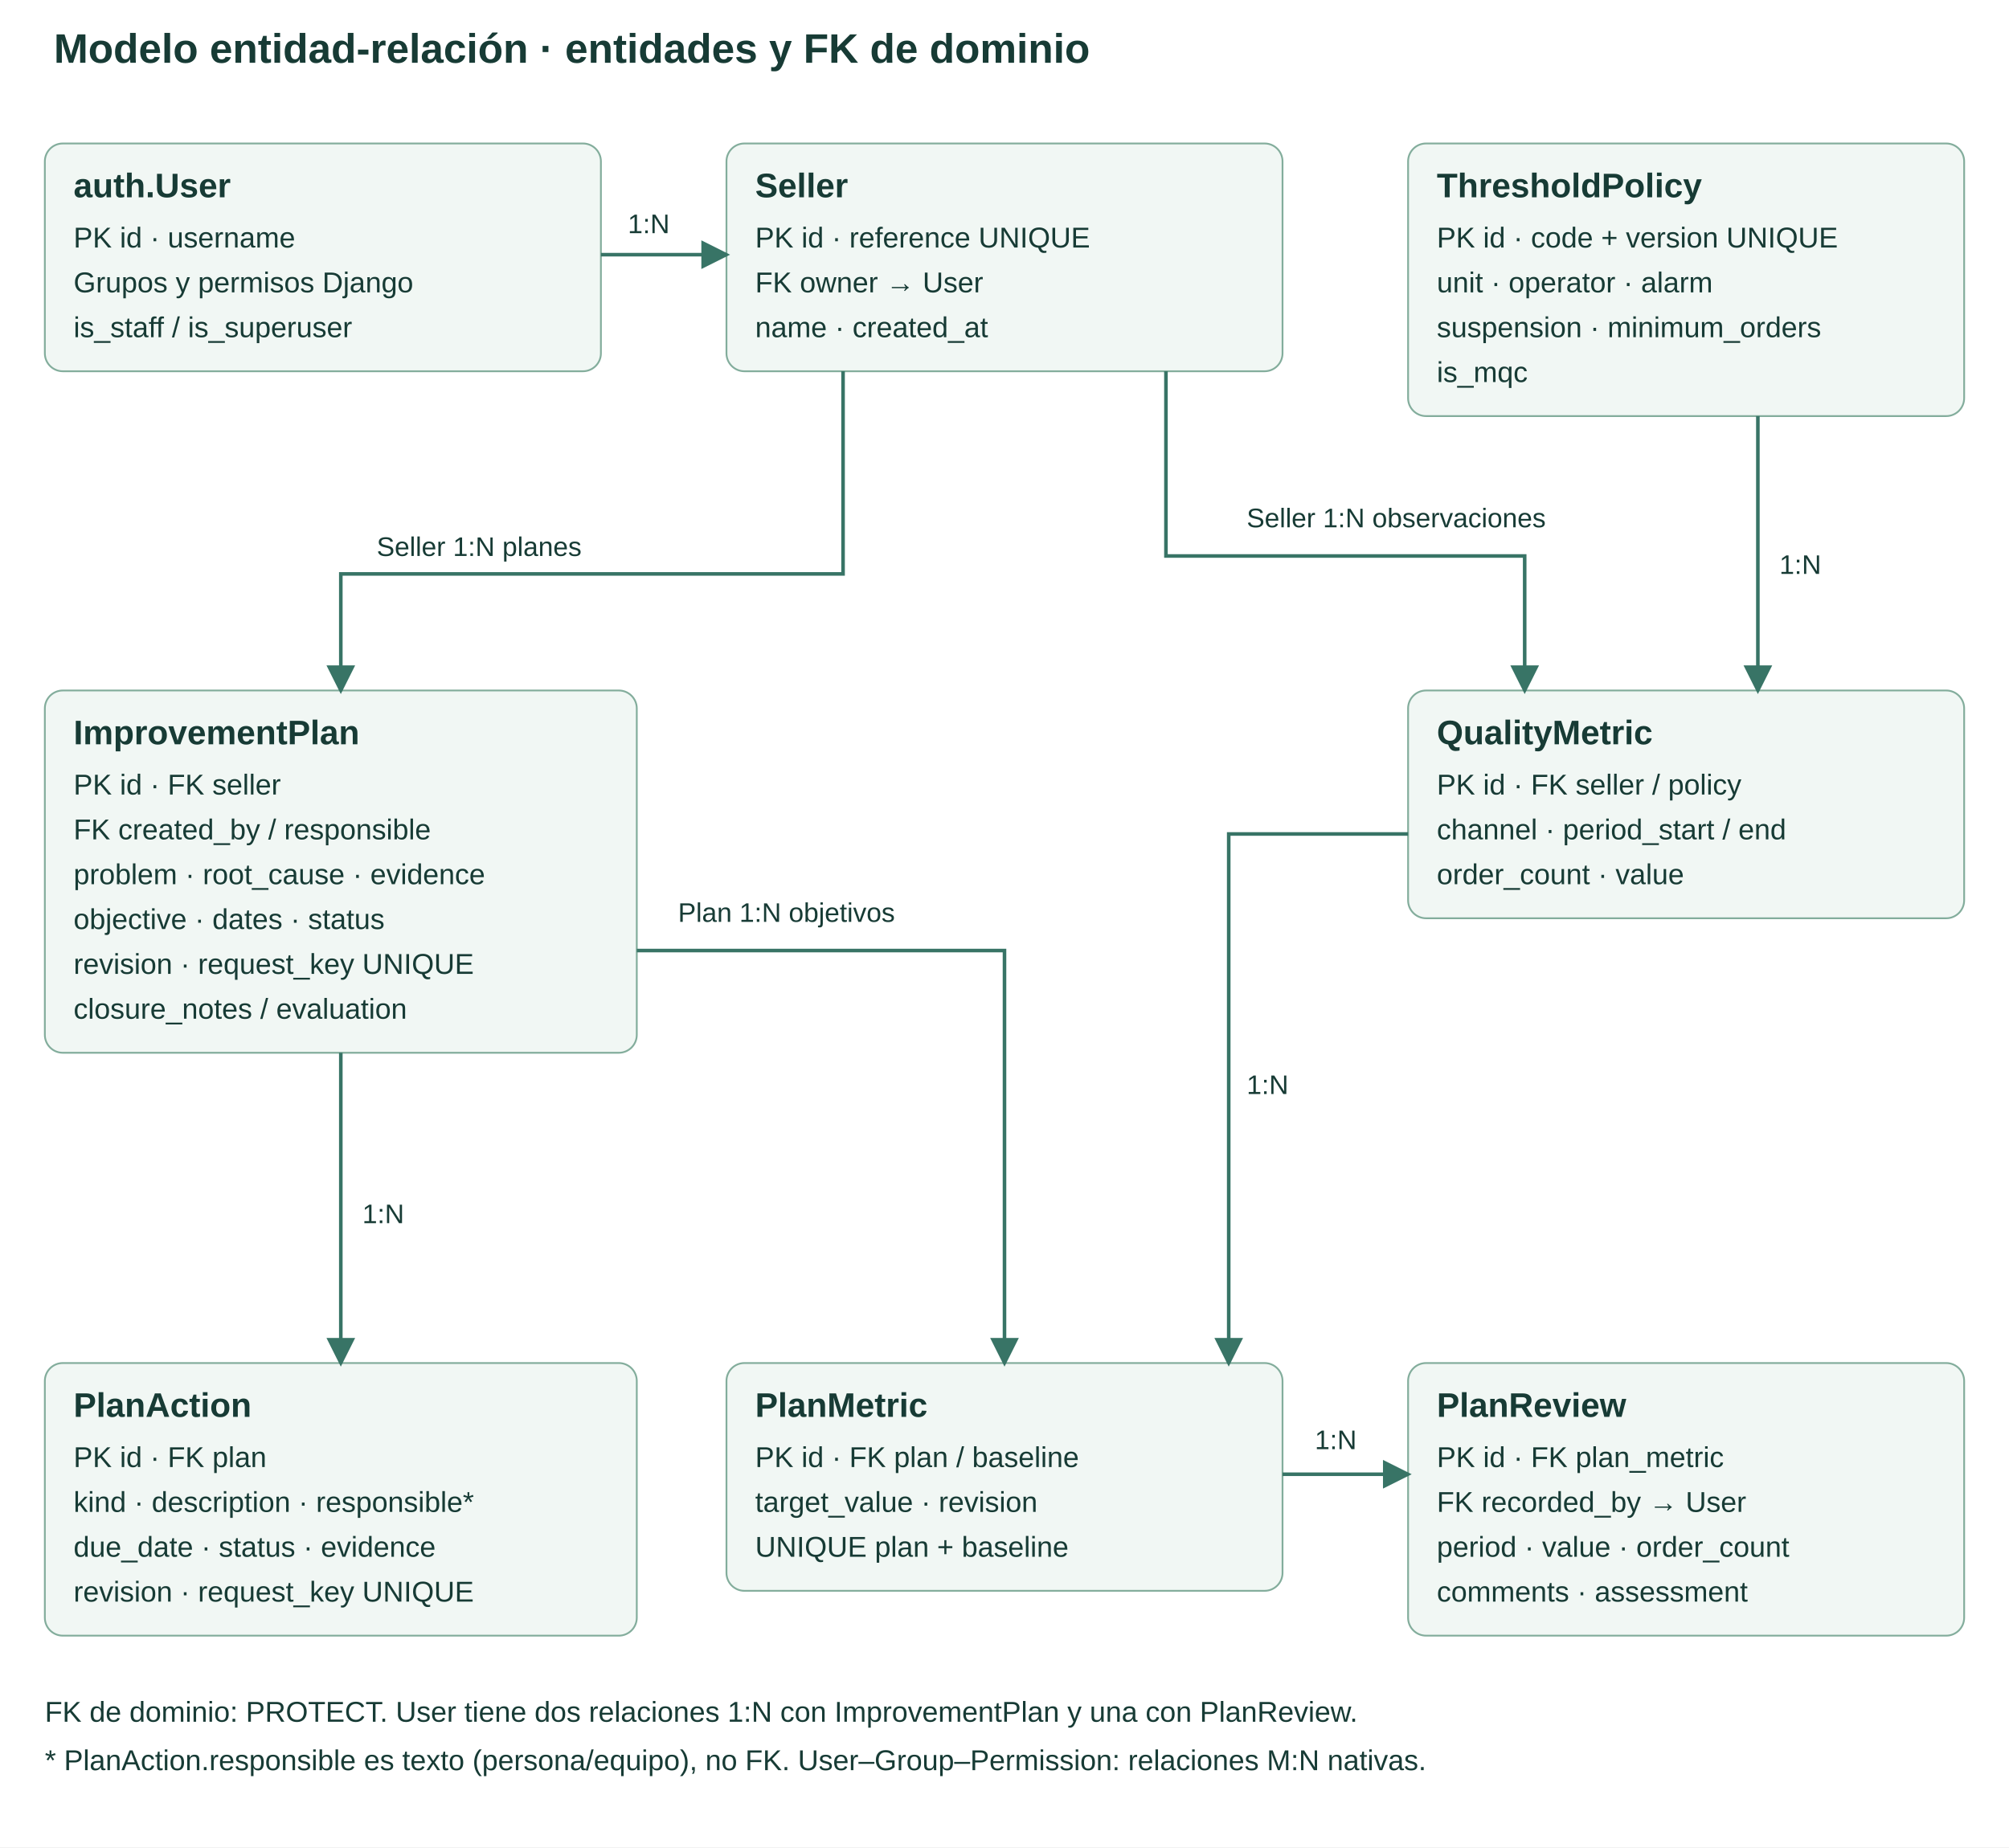
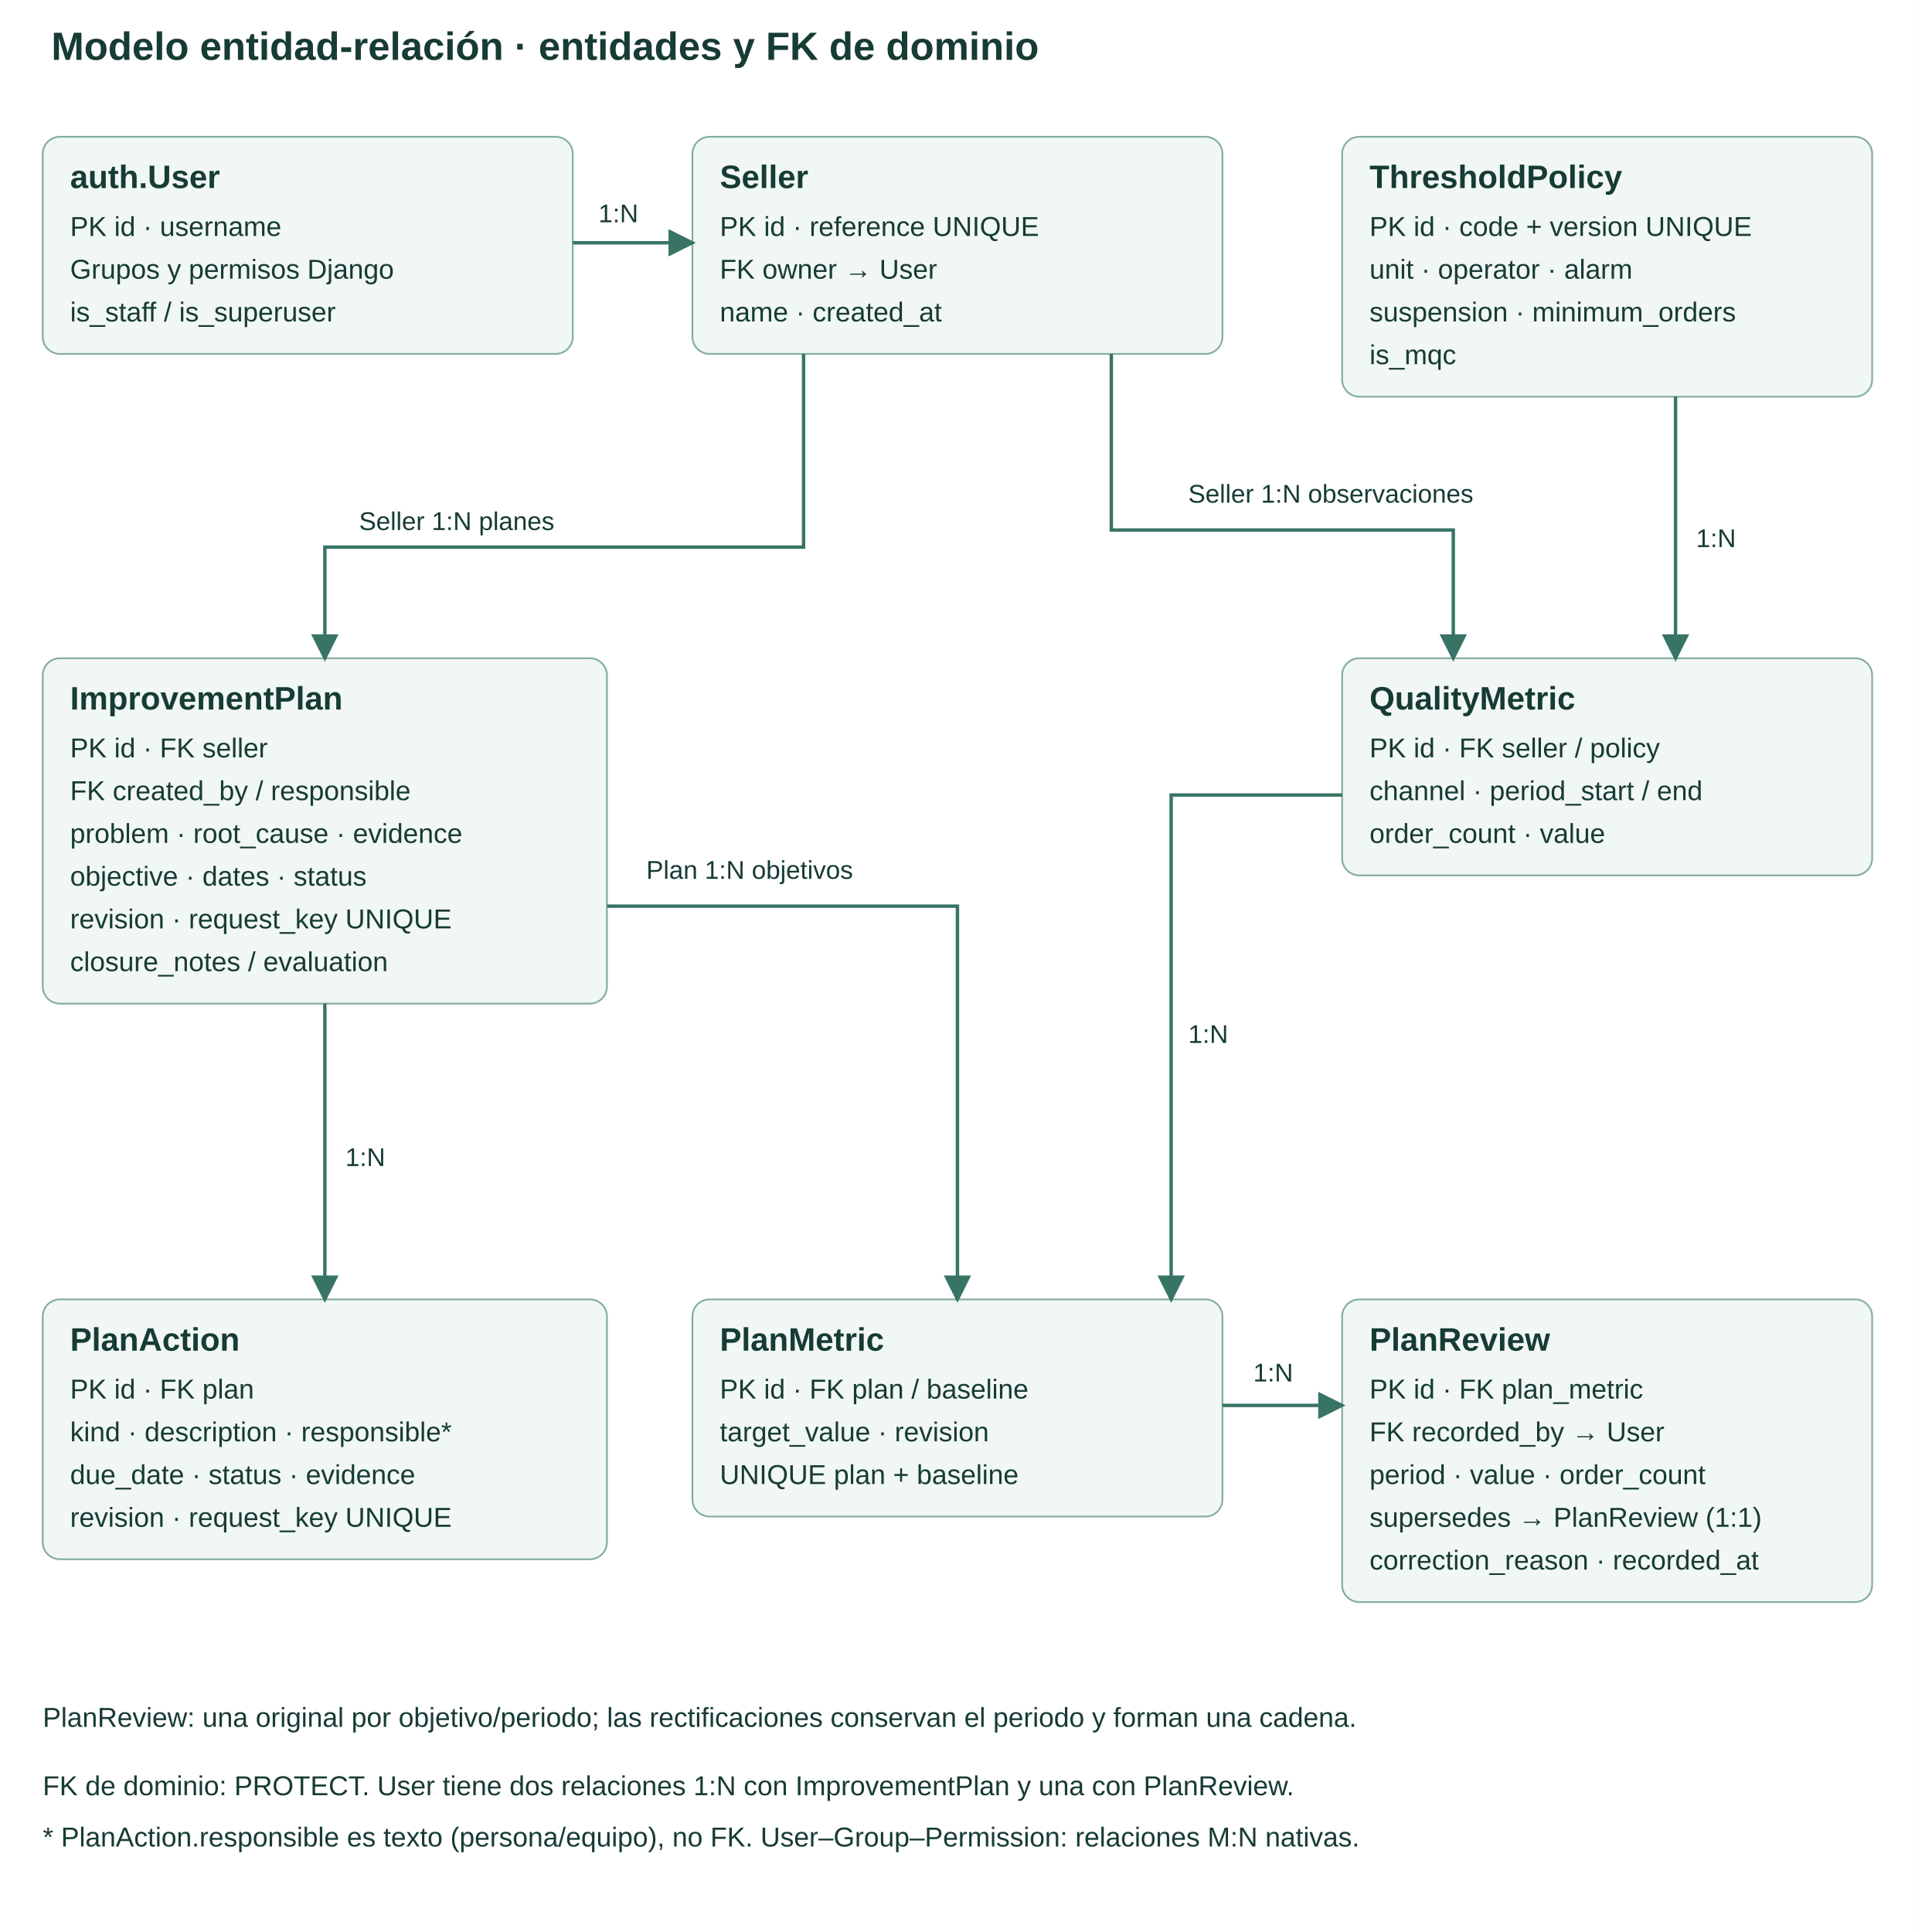
- <svg xmlns="http://www.w3.org/2000/svg" width="1120" height="1030" viewBox="0 0 1120 1030" role="img">
+ <svg xmlns="http://www.w3.org/2000/svg" width="1120" height="1130" viewBox="0 0 1120 1130" role="img">
  <defs>
    <marker id="arrow" markerWidth="8" markerHeight="8" refX="7" refY="4" orient="auto">
      <path d="M0,0 L8,4 L0,8" fill="#387466" />
    </marker>
  </defs>
-   <rect width="1120" height="1030" fill="white" />
+   <rect width="1120" height="1130" fill="white" />
  <text x="30" y="35" font-family="Arial,sans-serif" font-size="23" font-weight="700" fill="#173b35">Modelo entidad-relación · entidades y FK de dominio</text>
  <rect x="25" y="80" width="310" height="127" rx="10" fill="#f1f7f4" stroke="#83ad9c" />
  <text x="41" y="110" font-family="Arial,sans-serif" font-size="19" font-weight="700" fill="#173b35">auth.User</text>
  <text x="41" y="138" font-family="Arial,sans-serif" font-size="16" font-weight="400" fill="#173b35">PK id · username</text>
  <text x="41" y="163" font-family="Arial,sans-serif" font-size="16" font-weight="400" fill="#173b35">Grupos y permisos Django</text>
  <text x="41" y="188" font-family="Arial,sans-serif" font-size="16" font-weight="400" fill="#173b35">is_staff / is_superuser</text>
  <rect x="405" y="80" width="310" height="127" rx="10" fill="#f1f7f4" stroke="#83ad9c" />
  <text x="421" y="110" font-family="Arial,sans-serif" font-size="19" font-weight="700" fill="#173b35">Seller</text>
  <text x="421" y="138" font-family="Arial,sans-serif" font-size="16" font-weight="400" fill="#173b35">PK id · reference UNIQUE</text>
  <text x="421" y="163" font-family="Arial,sans-serif" font-size="16" font-weight="400" fill="#173b35">FK owner → User</text>
  <text x="421" y="188" font-family="Arial,sans-serif" font-size="16" font-weight="400" fill="#173b35">name · created_at</text>
  <rect x="785" y="80" width="310" height="152" rx="10" fill="#f1f7f4" stroke="#83ad9c" />
  <text x="801" y="110" font-family="Arial,sans-serif" font-size="19" font-weight="700" fill="#173b35">ThresholdPolicy</text>
  <text x="801" y="138" font-family="Arial,sans-serif" font-size="16" font-weight="400" fill="#173b35">PK id · code + version UNIQUE</text>
  <text x="801" y="163" font-family="Arial,sans-serif" font-size="16" font-weight="400" fill="#173b35">unit · operator · alarm</text>
  <text x="801" y="188" font-family="Arial,sans-serif" font-size="16" font-weight="400" fill="#173b35">suspension · minimum_orders</text>
  <text x="801" y="213" font-family="Arial,sans-serif" font-size="16" font-weight="400" fill="#173b35">is_mqc</text>
  <rect x="25" y="385" width="330" height="202" rx="10" fill="#f1f7f4" stroke="#83ad9c" />
  <text x="41" y="415" font-family="Arial,sans-serif" font-size="19" font-weight="700" fill="#173b35">ImprovementPlan</text>
  <text x="41" y="443" font-family="Arial,sans-serif" font-size="16" font-weight="400" fill="#173b35">PK id · FK seller</text>
  <text x="41" y="468" font-family="Arial,sans-serif" font-size="16" font-weight="400" fill="#173b35">FK created_by / responsible</text>
  <text x="41" y="493" font-family="Arial,sans-serif" font-size="16" font-weight="400" fill="#173b35">problem · root_cause · evidence</text>
  <text x="41" y="518" font-family="Arial,sans-serif" font-size="16" font-weight="400" fill="#173b35">objective · dates · status</text>
  <text x="41" y="543" font-family="Arial,sans-serif" font-size="16" font-weight="400" fill="#173b35">revision · request_key UNIQUE</text>
  <text x="41" y="568" font-family="Arial,sans-serif" font-size="16" font-weight="400" fill="#173b35">closure_notes / evaluation</text>
  <rect x="785" y="385" width="310" height="127" rx="10" fill="#f1f7f4" stroke="#83ad9c" />
  <text x="801" y="415" font-family="Arial,sans-serif" font-size="19" font-weight="700" fill="#173b35">QualityMetric</text>
  <text x="801" y="443" font-family="Arial,sans-serif" font-size="16" font-weight="400" fill="#173b35">PK id · FK seller / policy</text>
  <text x="801" y="468" font-family="Arial,sans-serif" font-size="16" font-weight="400" fill="#173b35">channel · period_start / end</text>
  <text x="801" y="493" font-family="Arial,sans-serif" font-size="16" font-weight="400" fill="#173b35">order_count · value</text>
  <rect x="25" y="760" width="330" height="152" rx="10" fill="#f1f7f4" stroke="#83ad9c" />
  <text x="41" y="790" font-family="Arial,sans-serif" font-size="19" font-weight="700" fill="#173b35">PlanAction</text>
  <text x="41" y="818" font-family="Arial,sans-serif" font-size="16" font-weight="400" fill="#173b35">PK id · FK plan</text>
  <text x="41" y="843" font-family="Arial,sans-serif" font-size="16" font-weight="400" fill="#173b35">kind · description · responsible*</text>
  <text x="41" y="868" font-family="Arial,sans-serif" font-size="16" font-weight="400" fill="#173b35">due_date · status · evidence</text>
  <text x="41" y="893" font-family="Arial,sans-serif" font-size="16" font-weight="400" fill="#173b35">revision · request_key UNIQUE</text>
  <rect x="405" y="760" width="310" height="127" rx="10" fill="#f1f7f4" stroke="#83ad9c" />
  <text x="421" y="790" font-family="Arial,sans-serif" font-size="19" font-weight="700" fill="#173b35">PlanMetric</text>
  <text x="421" y="818" font-family="Arial,sans-serif" font-size="16" font-weight="400" fill="#173b35">PK id · FK plan / baseline</text>
  <text x="421" y="843" font-family="Arial,sans-serif" font-size="16" font-weight="400" fill="#173b35">target_value · revision</text>
  <text x="421" y="868" font-family="Arial,sans-serif" font-size="16" font-weight="400" fill="#173b35">UNIQUE plan + baseline</text>
-   <rect x="785" y="760" width="310" height="152" rx="10" fill="#f1f7f4" stroke="#83ad9c" />
+   <rect x="785" y="760" width="310" height="177" rx="10" fill="#f1f7f4" stroke="#83ad9c" />
  <text x="801" y="790" font-family="Arial,sans-serif" font-size="19" font-weight="700" fill="#173b35">PlanReview</text>
  <text x="801" y="818" font-family="Arial,sans-serif" font-size="16" font-weight="400" fill="#173b35">PK id · FK plan_metric</text>
  <text x="801" y="843" font-family="Arial,sans-serif" font-size="16" font-weight="400" fill="#173b35">FK recorded_by → User</text>
  <text x="801" y="868" font-family="Arial,sans-serif" font-size="16" font-weight="400" fill="#173b35">period · value · order_count</text>
-   <text x="801" y="893" font-family="Arial,sans-serif" font-size="16" font-weight="400" fill="#173b35">comments · assessment</text>
+   <text x="801" y="893" font-family="Arial,sans-serif" font-size="16" font-weight="400" fill="#173b35">supersedes → PlanReview (1:1)</text>
+   <text x="801" y="918" font-family="Arial,sans-serif" font-size="16" font-weight="400" fill="#173b35">correction_reason · recorded_at</text>
  <polyline points="335,142 405,142" fill="none" stroke="#387466" stroke-width="2" marker-end="url(#arrow)" />
  <text x="350" y="130" font-family="Arial,sans-serif" font-size="15" font-weight="400" fill="#173b35">1:N</text>
  <polyline points="470,207 470,320 190,320 190,385" fill="none" stroke="#387466" stroke-width="2" marker-end="url(#arrow)" />
  <text x="210" y="310" font-family="Arial,sans-serif" font-size="15" font-weight="400" fill="#173b35">Seller 1:N planes</text>
  <polyline points="650,207 650,310 850,310 850,385" fill="none" stroke="#387466" stroke-width="2" marker-end="url(#arrow)" />
  <text x="695" y="294" font-family="Arial,sans-serif" font-size="15" font-weight="400" fill="#173b35">Seller 1:N observaciones</text>
  <polyline points="980,232 980,385" fill="none" stroke="#387466" stroke-width="2" marker-end="url(#arrow)" />
  <text x="992" y="320" font-family="Arial,sans-serif" font-size="15" font-weight="400" fill="#173b35">1:N</text>
  <polyline points="190,587 190,760" fill="none" stroke="#387466" stroke-width="2" marker-end="url(#arrow)" />
  <text x="202" y="682" font-family="Arial,sans-serif" font-size="15" font-weight="400" fill="#173b35">1:N</text>
  <polyline points="355,530 560,530 560,760" fill="none" stroke="#387466" stroke-width="2" marker-end="url(#arrow)" />
  <text x="378" y="514" font-family="Arial,sans-serif" font-size="15" font-weight="400" fill="#173b35">Plan 1:N objetivos</text>
  <polyline points="785,465 685,465 685,760" fill="none" stroke="#387466" stroke-width="2" marker-end="url(#arrow)" />
  <text x="695" y="610" font-family="Arial,sans-serif" font-size="15" font-weight="400" fill="#173b35">1:N</text>
  <polyline points="715,822 785,822" fill="none" stroke="#387466" stroke-width="2" marker-end="url(#arrow)" />
  <text x="733" y="808" font-family="Arial,sans-serif" font-size="15" font-weight="400" fill="#173b35">1:N</text>
-   <text x="25" y="960" font-family="Arial,sans-serif" font-size="16" font-weight="400" fill="#173b35">FK de dominio: PROTECT. User tiene dos relaciones 1:N con ImprovementPlan y una con PlanReview.</text>
-   <text x="25" y="987" font-family="Arial,sans-serif" font-size="16" font-weight="400" fill="#173b35">* PlanAction.responsible es texto (persona/equipo), no FK. User–Group–Permission: relaciones M:N nativas.</text>
+   <text x="25" y="1010" font-family="Arial,sans-serif" font-size="16" font-weight="400" fill="#173b35">PlanReview: una original por objetivo/periodo; las rectificaciones conservan el periodo y forman una cadena.</text>
+   <text x="25" y="1050" font-family="Arial,sans-serif" font-size="16" font-weight="400" fill="#173b35">FK de dominio: PROTECT. User tiene dos relaciones 1:N con ImprovementPlan y una con PlanReview.</text>
+   <text x="25" y="1080" font-family="Arial,sans-serif" font-size="16" font-weight="400" fill="#173b35">* PlanAction.responsible es texto (persona/equipo), no FK. User–Group–Permission: relaciones M:N nativas.</text>
</svg>
